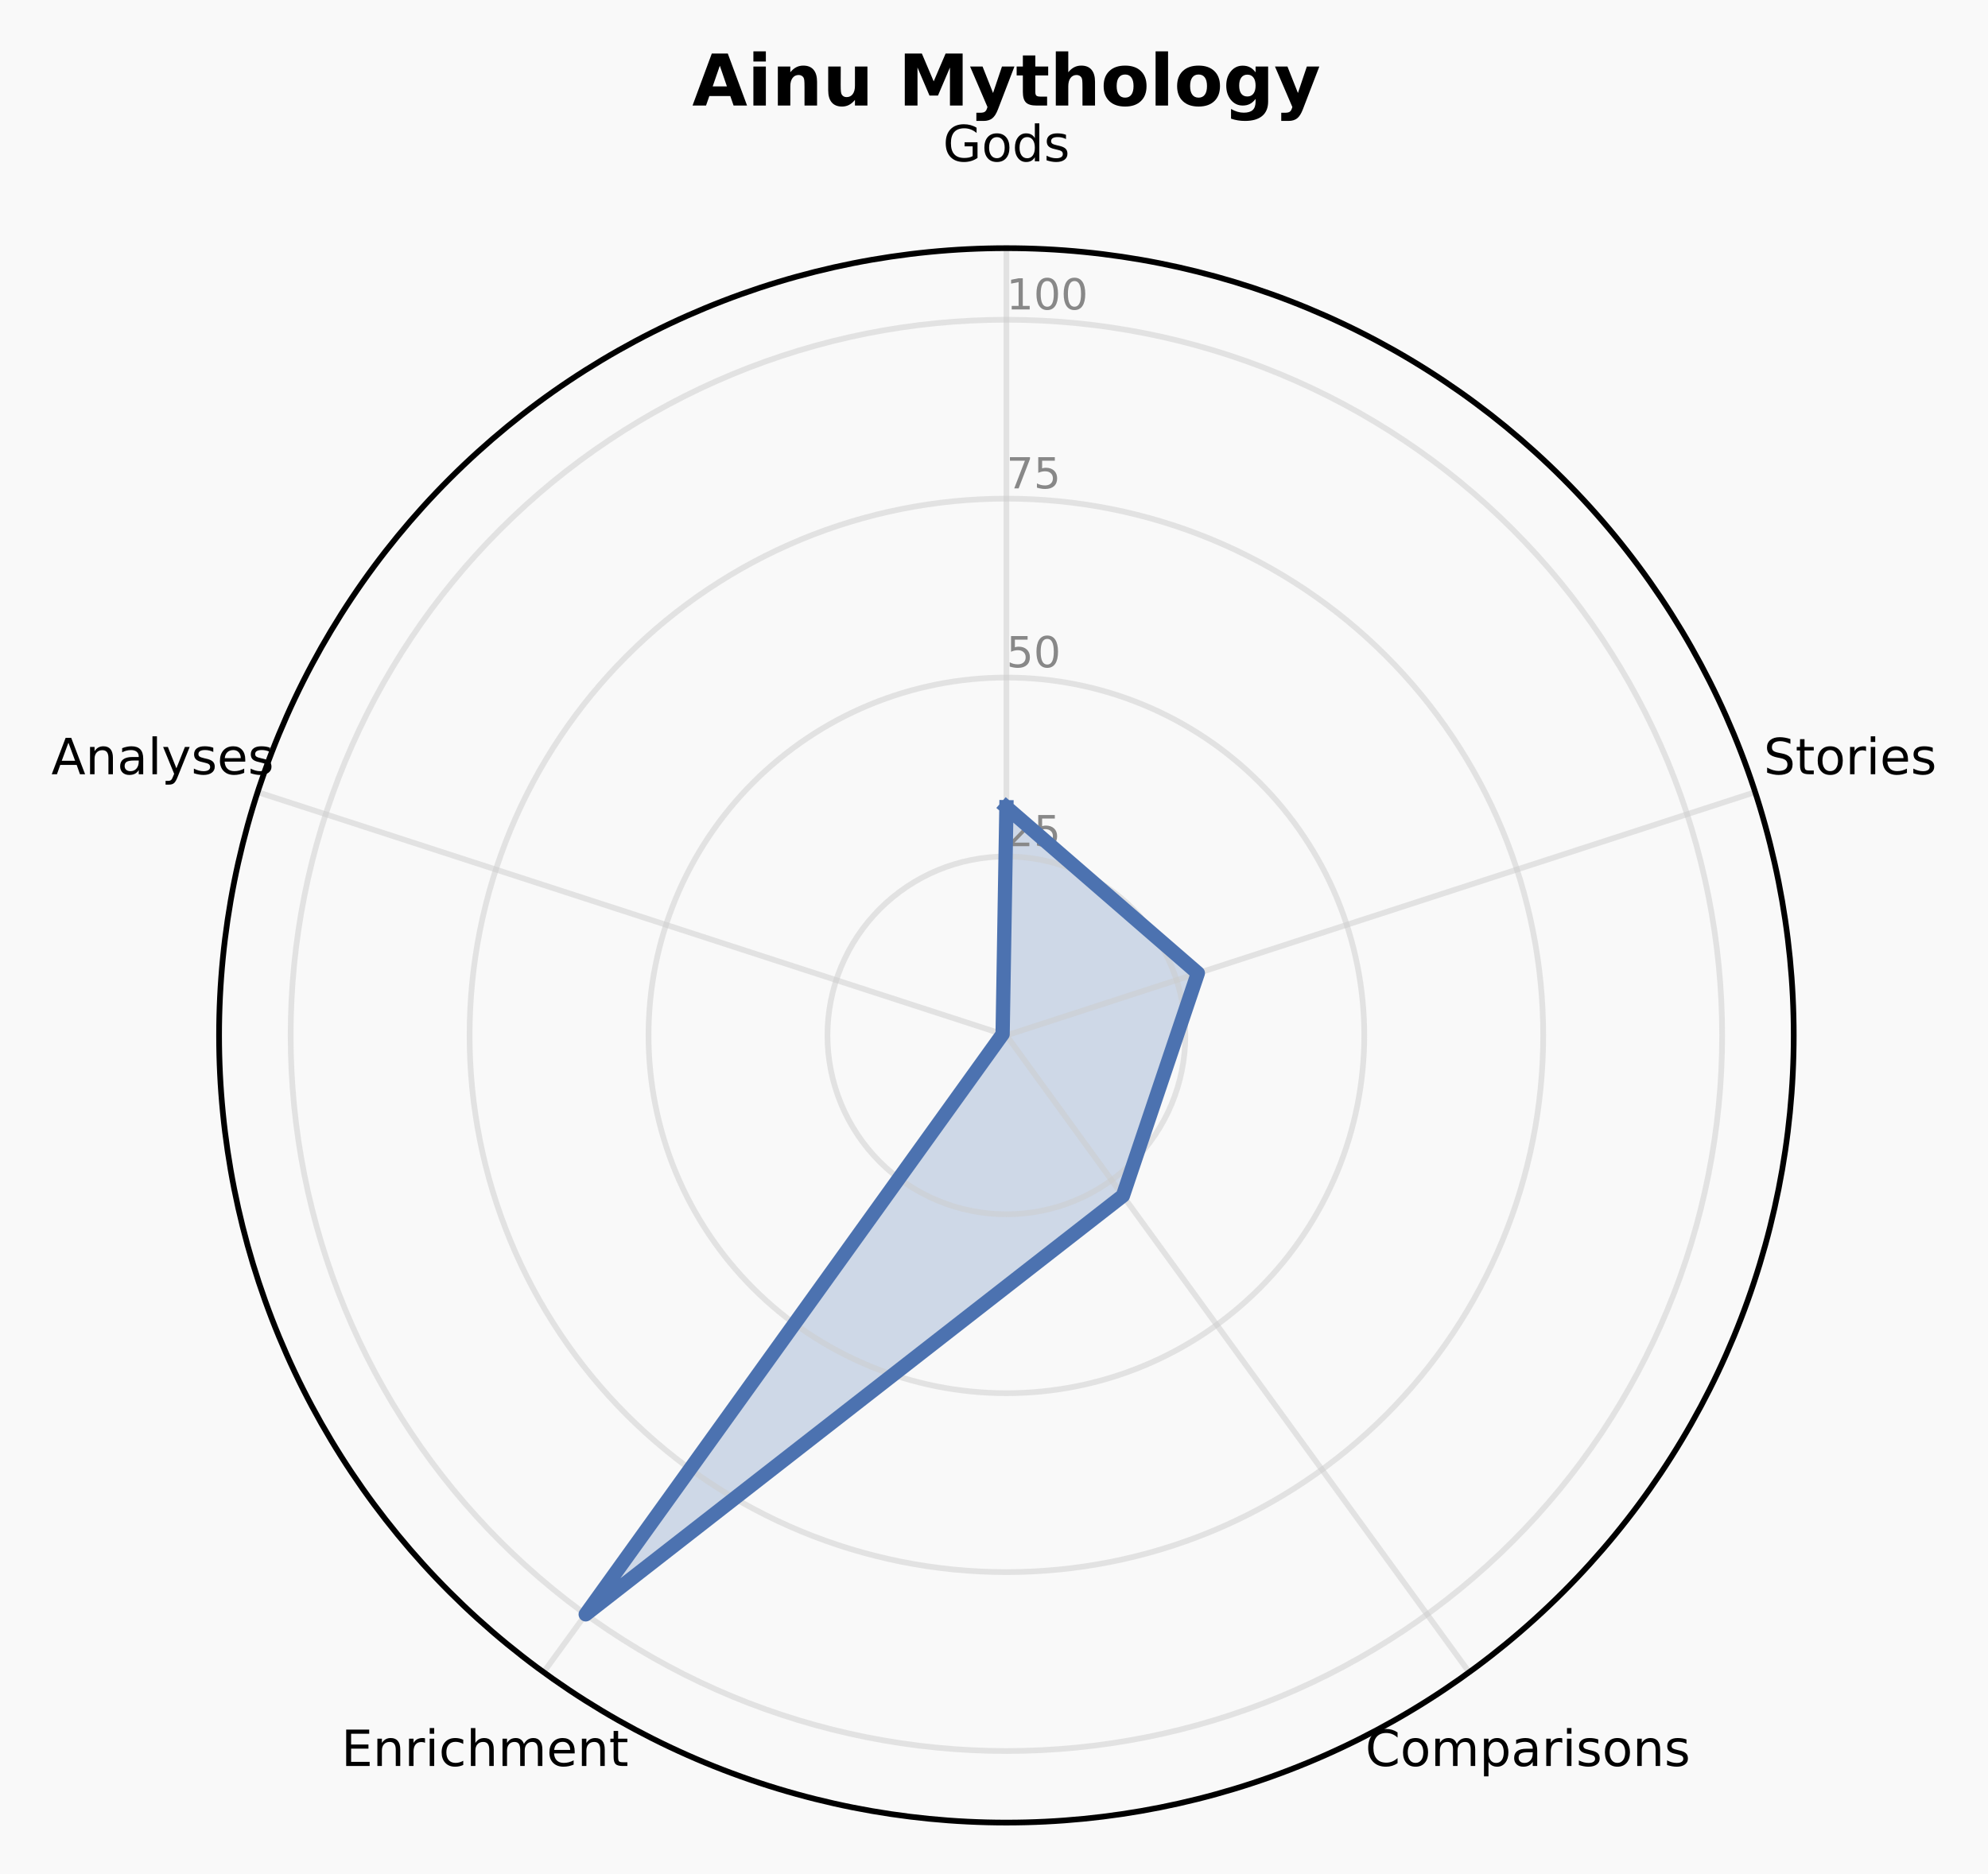
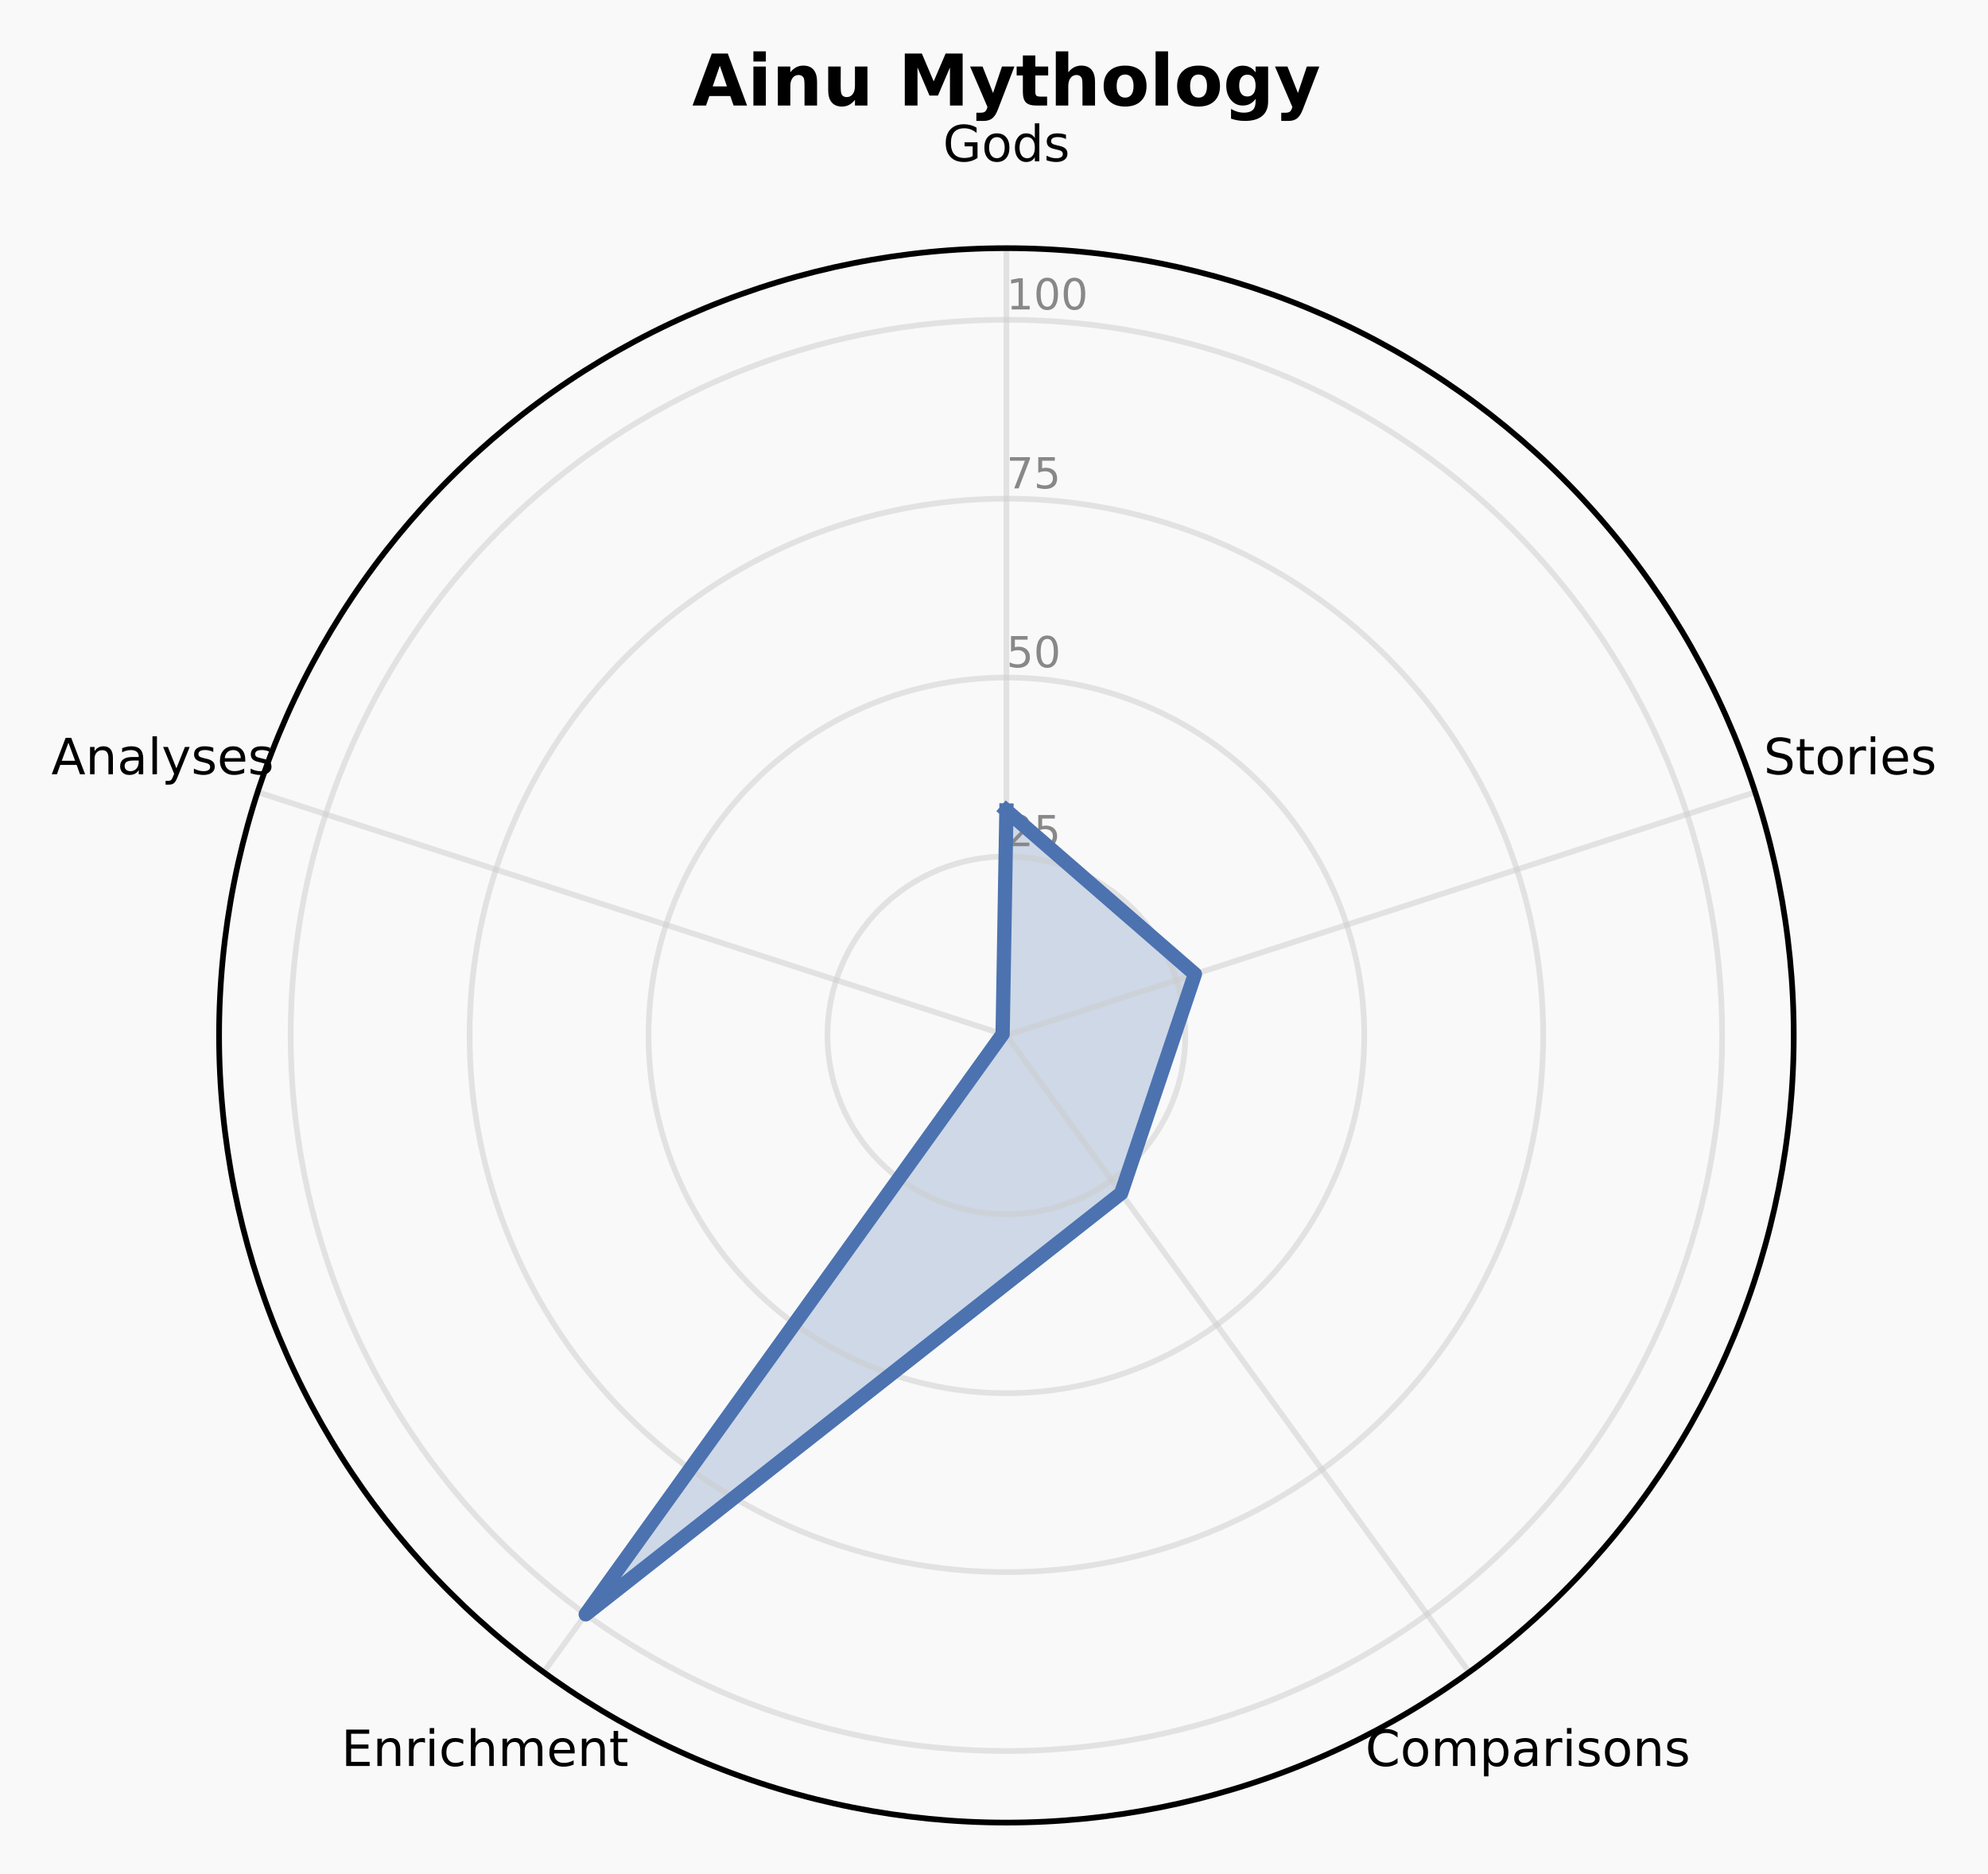
<svg xmlns="http://www.w3.org/2000/svg" xmlns:xlink="http://www.w3.org/1999/xlink" width="278.709pt" height="262.758pt" viewBox="0 0 278.709 262.758" version="1.1">
  <defs>
    <style type="text/css">*{stroke-linejoin: round; stroke-linecap: butt}</style>
  </defs>
  <g id="figure_1">
    <g id="patch_1">
      <path d="M 0 262.758  L 278.709 262.758  L 278.709 0  L 0 0  z " style="fill: #f9f9f9" />
    </g>
    <g id="axes_1">
      <g id="patch_2">
        <path d="M 251.473 145.178  C 251.473 130.683 248.618 116.329 243.071 102.938  C 237.524 89.546 229.393 77.377 219.143 67.128  C 208.894 56.878 196.725 48.748 183.334 43.201  C 169.942 37.654 155.588 34.798 141.093 34.798  C 126.598 34.798 112.244 37.654 98.853 43.201  C 85.461 48.748 73.293 56.878 63.043 67.128  C 52.794 77.377 44.663 89.546 39.116 102.938  C 33.569 116.329 30.714 130.683 30.714 145.178  C 30.714 159.673 33.569 174.027 39.116 187.418  C 44.663 200.81 52.794 212.979 63.043 223.228  C 73.293 233.478 85.461 241.609 98.853 247.155  C 112.244 252.702 126.598 255.558 141.093 255.558  C 155.588 255.558 169.942 252.702 183.334 247.155  C 196.725 241.609 208.894 233.478 219.143 223.228  C 229.393 212.979 237.524 200.81 243.071 187.418  C 248.618 174.027 251.473 159.673 251.473 145.178  M 141.093 145.178  C 141.093 145.178 141.093 145.178 141.093 145.178  C 141.093 145.178 141.093 145.178 141.093 145.178  C 141.093 145.178 141.093 145.178 141.093 145.178  C 141.093 145.178 141.093 145.178 141.093 145.178  C 141.093 145.178 141.093 145.178 141.093 145.178  C 141.093 145.178 141.093 145.178 141.093 145.178  C 141.093 145.178 141.093 145.178 141.093 145.178  C 141.093 145.178 141.093 145.178 141.093 145.178  C 141.093 145.178 141.093 145.178 141.093 145.178  C 141.093 145.178 141.093 145.178 141.093 145.178  C 141.093 145.178 141.093 145.178 141.093 145.178  C 141.093 145.178 141.093 145.178 141.093 145.178  C 141.093 145.178 141.093 145.178 141.093 145.178  C 141.093 145.178 141.093 145.178 141.093 145.178  C 141.093 145.178 141.093 145.178 141.093 145.178  C 141.093 145.178 141.093 145.178 141.093 145.178  z " style="fill: #f9f9f9" />
      </g>
      <g id="patch_3">
-         <path d="M 141.093 113.184  L 167.934 136.457  L 157.427 167.659  L 82.112 226.359  L 140.563 145.006  z " clip-path="url(#pe3daab862c)" style="fill: #4c72b0; opacity: 0.25; stroke: #4c72b0; stroke-linejoin: miter" />
+         <path d="M 141.093 113.641  L 167.521 136.591  L 157.179 167.318  L 82.112 226.359  L 140.563 145.006  z " clip-path="url(#p52f6b8d5e7)" style="fill: #4c72b0; opacity: 0.25; stroke: #4c72b0; stroke-linejoin: miter" />
      </g>
      <g id="matplotlib.axis_1">
        <g id="xtick_1">
          <g id="line2d_1">
-             <path d="M 141.093 145.178  L 141.093 34.798  " clip-path="url(#pe3daab862c)" style="fill: none; stroke: #cccccc; stroke-opacity: 0.5; stroke-width: 0.8; stroke-linecap: square" />
+             <path d="M 141.093 145.178  L 141.093 34.798  " clip-path="url(#p52f6b8d5e7)" style="fill: none; stroke: #cccccc; stroke-opacity: 0.5; stroke-width: 0.8; stroke-linecap: square" />
          </g>
          <g id="text_1">
            <g transform="translate(132.1945 22.61707) scale(0.07 -0.07)">
              <defs>
                <path id="DejaVuSans-2a" d="M 3809 666  L 3809 1919  L 2778 1919  L 2778 2438  L 4434 2438  L 4434 434  Q 4069 175 3628 42  Q 3188 -91 2688 -91  Q 1594 -91 976 548  Q 359 1188 359 2328  Q 359 3472 976 4111  Q 1594 4750 2688 4750  Q 3144 4750 3555 4637  Q 3966 4525 4313 4306  L 4313 3634  Q 3963 3931 3569 4081  Q 3175 4231 2741 4231  Q 1884 4231 1454 3753  Q 1025 3275 1025 2328  Q 1025 1384 1454 906  Q 1884 428 2741 428  Q 3075 428 3337 486  Q 3600 544 3809 666  z " transform="scale(0.015625)" />
                <path id="DejaVuSans-52" d="M 1959 3097  Q 1497 3097 1228 2736  Q 959 2375 959 1747  Q 959 1119 1226 758  Q 1494 397 1959 397  Q 2419 397 2687 759  Q 2956 1122 2956 1747  Q 2956 2369 2687 2733  Q 2419 3097 1959 3097  z M 1959 3584  Q 2709 3584 3137 3096  Q 3566 2609 3566 1747  Q 3566 888 3137 398  Q 2709 -91 1959 -91  Q 1206 -91 779 398  Q 353 888 353 1747  Q 353 2609 779 3096  Q 1206 3584 1959 3584  z " transform="scale(0.015625)" />
                <path id="DejaVuSans-47" d="M 2906 2969  L 2906 4863  L 3481 4863  L 3481 0  L 2906 0  L 2906 525  Q 2725 213 2448 61  Q 2172 -91 1784 -91  Q 1150 -91 751 415  Q 353 922 353 1747  Q 353 2572 751 3078  Q 1150 3584 1784 3584  Q 2172 3584 2448 3432  Q 2725 3281 2906 2969  z M 947 1747  Q 947 1113 1208 752  Q 1469 391 1925 391  Q 2381 391 2643 752  Q 2906 1113 2906 1747  Q 2906 2381 2643 2742  Q 2381 3103 1925 3103  Q 1469 3103 1208 2742  Q 947 2381 947 1747  z " transform="scale(0.015625)" />
                <path id="DejaVuSans-56" d="M 2834 3397  L 2834 2853  Q 2591 2978 2328 3040  Q 2066 3103 1784 3103  Q 1356 3103 1142 2972  Q 928 2841 928 2578  Q 928 2378 1081 2264  Q 1234 2150 1697 2047  L 1894 2003  Q 2506 1872 2764 1633  Q 3022 1394 3022 966  Q 3022 478 2636 193  Q 2250 -91 1575 -91  Q 1294 -91 989 -36  Q 684 19 347 128  L 347 722  Q 666 556 975 473  Q 1284 391 1588 391  Q 1994 391 2212 530  Q 2431 669 2431 922  Q 2431 1156 2273 1281  Q 2116 1406 1581 1522  L 1381 1569  Q 847 1681 609 1914  Q 372 2147 372 2553  Q 372 3047 722 3315  Q 1072 3584 1716 3584  Q 2034 3584 2315 3537  Q 2597 3491 2834 3397  z " transform="scale(0.015625)" />
              </defs>
              <use xlink:href="#DejaVuSans-2a" />
              <use xlink:href="#DejaVuSans-52" transform="translate(77.48438 0)" />
              <use xlink:href="#DejaVuSans-47" transform="translate(138.6719 0)" />
              <use xlink:href="#DejaVuSans-56" transform="translate(202.1562 0)" />
            </g>
          </g>
        </g>
        <g id="xtick_2">
          <g id="line2d_2">
-             <path d="M 141.093 145.178  L 246.07 111.069  " clip-path="url(#pe3daab862c)" style="fill: none; stroke: #cccccc; stroke-opacity: 0.5; stroke-width: 0.8; stroke-linecap: square" />
+             <path d="M 141.093 145.178  L 246.07 111.069  " clip-path="url(#p52f6b8d5e7)" style="fill: none; stroke: #cccccc; stroke-opacity: 0.5; stroke-width: 0.8; stroke-linecap: square" />
          </g>
          <g id="text_2">
            <g transform="translate(247.2616 108.5613) scale(0.07 -0.07)">
              <defs>
                <path id="DejaVuSans-36" d="M 3425 4513  L 3425 3897  Q 3066 4069 2747 4153  Q 2428 4238 2131 4238  Q 1616 4238 1336 4038  Q 1056 3838 1056 3469  Q 1056 3159 1242 3001  Q 1428 2844 1947 2747  L 2328 2669  Q 3034 2534 3370 2195  Q 3706 1856 3706 1288  Q 3706 609 3251 259  Q 2797 -91 1919 -91  Q 1588 -91 1214 -16  Q 841 59 441 206  L 441 856  Q 825 641 1194 531  Q 1563 422 1919 422  Q 2459 422 2753 634  Q 3047 847 3047 1241  Q 3047 1584 2836 1778  Q 2625 1972 2144 2069  L 1759 2144  Q 1053 2284 737 2584  Q 422 2884 422 3419  Q 422 4038 858 4394  Q 1294 4750 2059 4750  Q 2388 4750 2728 4690  Q 3069 4631 3425 4513  z " transform="scale(0.015625)" />
                <path id="DejaVuSans-57" d="M 1172 4494  L 1172 3500  L 2356 3500  L 2356 3053  L 1172 3053  L 1172 1153  Q 1172 725 1289 603  Q 1406 481 1766 481  L 2356 481  L 2356 0  L 1766 0  Q 1100 0 847 248  Q 594 497 594 1153  L 594 3053  L 172 3053  L 172 3500  L 594 3500  L 594 4494  L 1172 4494  z " transform="scale(0.015625)" />
                <path id="DejaVuSans-55" d="M 2631 2963  Q 2534 3019 2420 3045  Q 2306 3072 2169 3072  Q 1681 3072 1420 2755  Q 1159 2438 1159 1844  L 1159 0  L 581 0  L 581 3500  L 1159 3500  L 1159 2956  Q 1341 3275 1631 3429  Q 1922 3584 2338 3584  Q 2397 3584 2469 3576  Q 2541 3569 2628 3553  L 2631 2963  z " transform="scale(0.015625)" />
                <path id="DejaVuSans-4c" d="M 603 3500  L 1178 3500  L 1178 0  L 603 0  L 603 3500  z M 603 4863  L 1178 4863  L 1178 4134  L 603 4134  L 603 4863  z " transform="scale(0.015625)" />
                <path id="DejaVuSans-48" d="M 3597 1894  L 3597 1613  L 953 1613  Q 991 1019 1311 708  Q 1631 397 2203 397  Q 2534 397 2845 478  Q 3156 559 3463 722  L 3463 178  Q 3153 47 2828 -22  Q 2503 -91 2169 -91  Q 1331 -91 842 396  Q 353 884 353 1716  Q 353 2575 817 3079  Q 1281 3584 2069 3584  Q 2775 3584 3186 3129  Q 3597 2675 3597 1894  z M 3022 2063  Q 3016 2534 2758 2815  Q 2500 3097 2075 3097  Q 1594 3097 1305 2825  Q 1016 2553 972 2059  L 3022 2063  z " transform="scale(0.015625)" />
              </defs>
              <use xlink:href="#DejaVuSans-36" />
              <use xlink:href="#DejaVuSans-57" transform="translate(63.48438 0)" />
              <use xlink:href="#DejaVuSans-52" transform="translate(102.6875 0)" />
              <use xlink:href="#DejaVuSans-55" transform="translate(163.875 0)" />
              <use xlink:href="#DejaVuSans-4c" transform="translate(204.9844 0)" />
              <use xlink:href="#DejaVuSans-48" transform="translate(232.7656 0)" />
              <use xlink:href="#DejaVuSans-56" transform="translate(294.2969 0)" />
            </g>
          </g>
        </g>
        <g id="xtick_3">
          <g id="line2d_3">
-             <path d="M 141.093 145.178  L 205.973 234.477  " clip-path="url(#pe3daab862c)" style="fill: none; stroke: #cccccc; stroke-opacity: 0.5; stroke-width: 0.8; stroke-linecap: square" />
+             <path d="M 141.093 145.178  L 205.973 234.477  " clip-path="url(#p52f6b8d5e7)" style="fill: none; stroke: #cccccc; stroke-opacity: 0.5; stroke-width: 0.8; stroke-linecap: square" />
          </g>
          <g id="text_3">
            <g transform="translate(191.4228 247.6219) scale(0.07 -0.07)">
              <defs>
                <path id="DejaVuSans-26" d="M 4122 4306  L 4122 3641  Q 3803 3938 3442 4084  Q 3081 4231 2675 4231  Q 1875 4231 1450 3742  Q 1025 3253 1025 2328  Q 1025 1406 1450 917  Q 1875 428 2675 428  Q 3081 428 3442 575  Q 3803 722 4122 1019  L 4122 359  Q 3791 134 3420 21  Q 3050 -91 2638 -91  Q 1578 -91 968 557  Q 359 1206 359 2328  Q 359 3453 968 4101  Q 1578 4750 2638 4750  Q 3056 4750 3426 4639  Q 3797 4528 4122 4306  z " transform="scale(0.015625)" />
                <path id="DejaVuSans-50" d="M 3328 2828  Q 3544 3216 3844 3400  Q 4144 3584 4550 3584  Q 5097 3584 5394 3201  Q 5691 2819 5691 2113  L 5691 0  L 5113 0  L 5113 2094  Q 5113 2597 4934 2840  Q 4756 3084 4391 3084  Q 3944 3084 3684 2787  Q 3425 2491 3425 1978  L 3425 0  L 2847 0  L 2847 2094  Q 2847 2600 2669 2842  Q 2491 3084 2119 3084  Q 1678 3084 1418 2786  Q 1159 2488 1159 1978  L 1159 0  L 581 0  L 581 3500  L 1159 3500  L 1159 2956  Q 1356 3278 1631 3431  Q 1906 3584 2284 3584  Q 2666 3584 2933 3390  Q 3200 3197 3328 2828  z " transform="scale(0.015625)" />
                <path id="DejaVuSans-53" d="M 1159 525  L 1159 -1331  L 581 -1331  L 581 3500  L 1159 3500  L 1159 2969  Q 1341 3281 1617 3432  Q 1894 3584 2278 3584  Q 2916 3584 3314 3078  Q 3713 2572 3713 1747  Q 3713 922 3314 415  Q 2916 -91 2278 -91  Q 1894 -91 1617 61  Q 1341 213 1159 525  z M 3116 1747  Q 3116 2381 2855 2742  Q 2594 3103 2138 3103  Q 1681 3103 1420 2742  Q 1159 2381 1159 1747  Q 1159 1113 1420 752  Q 1681 391 2138 391  Q 2594 391 2855 752  Q 3116 1113 3116 1747  z " transform="scale(0.015625)" />
                <path id="DejaVuSans-44" d="M 2194 1759  Q 1497 1759 1228 1600  Q 959 1441 959 1056  Q 959 750 1161 570  Q 1363 391 1709 391  Q 2188 391 2477 730  Q 2766 1069 2766 1631  L 2766 1759  L 2194 1759  z M 3341 1997  L 3341 0  L 2766 0  L 2766 531  Q 2569 213 2275 61  Q 1981 -91 1556 -91  Q 1019 -91 701 211  Q 384 513 384 1019  Q 384 1609 779 1909  Q 1175 2209 1959 2209  L 2766 2209  L 2766 2266  Q 2766 2663 2505 2880  Q 2244 3097 1772 3097  Q 1472 3097 1187 3025  Q 903 2953 641 2809  L 641 3341  Q 956 3463 1253 3523  Q 1550 3584 1831 3584  Q 2591 3584 2966 3190  Q 3341 2797 3341 1997  z " transform="scale(0.015625)" />
                <path id="DejaVuSans-51" d="M 3513 2113  L 3513 0  L 2938 0  L 2938 2094  Q 2938 2591 2744 2837  Q 2550 3084 2163 3084  Q 1697 3084 1428 2787  Q 1159 2491 1159 1978  L 1159 0  L 581 0  L 581 3500  L 1159 3500  L 1159 2956  Q 1366 3272 1645 3428  Q 1925 3584 2291 3584  Q 2894 3584 3203 3211  Q 3513 2838 3513 2113  z " transform="scale(0.015625)" />
              </defs>
              <use xlink:href="#DejaVuSans-26" />
              <use xlink:href="#DejaVuSans-52" transform="translate(69.82812 0)" />
              <use xlink:href="#DejaVuSans-50" transform="translate(131.0156 0)" />
              <use xlink:href="#DejaVuSans-53" transform="translate(228.4219 0)" />
              <use xlink:href="#DejaVuSans-44" transform="translate(291.9062 0)" />
              <use xlink:href="#DejaVuSans-55" transform="translate(353.1875 0)" />
              <use xlink:href="#DejaVuSans-4c" transform="translate(394.2969 0)" />
              <use xlink:href="#DejaVuSans-56" transform="translate(422.0781 0)" />
              <use xlink:href="#DejaVuSans-52" transform="translate(474.1719 0)" />
              <use xlink:href="#DejaVuSans-51" transform="translate(535.3594 0)" />
              <use xlink:href="#DejaVuSans-56" transform="translate(598.7344 0)" />
            </g>
          </g>
        </g>
        <g id="xtick_4">
          <g id="line2d_4">
-             <path d="M 141.093 145.178  L 76.214 234.477  " clip-path="url(#pe3daab862c)" style="fill: none; stroke: #cccccc; stroke-opacity: 0.5; stroke-width: 0.8; stroke-linecap: square" />
+             <path d="M 141.093 145.178  L 76.214 234.477  " clip-path="url(#p52f6b8d5e7)" style="fill: none; stroke: #cccccc; stroke-opacity: 0.5; stroke-width: 0.8; stroke-linecap: square" />
          </g>
          <g id="text_4">
            <g transform="translate(47.8483 247.6219) scale(0.07 -0.07)">
              <defs>
                <path id="DejaVuSans-28" d="M 628 4666  L 3578 4666  L 3578 4134  L 1259 4134  L 1259 2753  L 3481 2753  L 3481 2222  L 1259 2222  L 1259 531  L 3634 531  L 3634 0  L 628 0  L 628 4666  z " transform="scale(0.015625)" />
                <path id="DejaVuSans-46" d="M 3122 3366  L 3122 2828  Q 2878 2963 2633 3030  Q 2388 3097 2138 3097  Q 1578 3097 1268 2742  Q 959 2388 959 1747  Q 959 1106 1268 751  Q 1578 397 2138 397  Q 2388 397 2633 464  Q 2878 531 3122 666  L 3122 134  Q 2881 22 2623 -34  Q 2366 -91 2075 -91  Q 1284 -91 818 406  Q 353 903 353 1747  Q 353 2603 823 3093  Q 1294 3584 2113 3584  Q 2378 3584 2631 3529  Q 2884 3475 3122 3366  z " transform="scale(0.015625)" />
                <path id="DejaVuSans-4b" d="M 3513 2113  L 3513 0  L 2938 0  L 2938 2094  Q 2938 2591 2744 2837  Q 2550 3084 2163 3084  Q 1697 3084 1428 2787  Q 1159 2491 1159 1978  L 1159 0  L 581 0  L 581 4863  L 1159 4863  L 1159 2956  Q 1366 3272 1645 3428  Q 1925 3584 2291 3584  Q 2894 3584 3203 3211  Q 3513 2838 3513 2113  z " transform="scale(0.015625)" />
              </defs>
              <use xlink:href="#DejaVuSans-28" />
              <use xlink:href="#DejaVuSans-51" transform="translate(63.1875 0)" />
              <use xlink:href="#DejaVuSans-55" transform="translate(126.5625 0)" />
              <use xlink:href="#DejaVuSans-4c" transform="translate(167.6719 0)" />
              <use xlink:href="#DejaVuSans-46" transform="translate(195.4531 0)" />
              <use xlink:href="#DejaVuSans-4b" transform="translate(250.4375 0)" />
              <use xlink:href="#DejaVuSans-50" transform="translate(313.8125 0)" />
              <use xlink:href="#DejaVuSans-48" transform="translate(411.2188 0)" />
              <use xlink:href="#DejaVuSans-51" transform="translate(472.75 0)" />
              <use xlink:href="#DejaVuSans-57" transform="translate(536.125 0)" />
            </g>
          </g>
        </g>
        <g id="xtick_5">
          <g id="line2d_5">
-             <path d="M 141.093 145.178  L 36.116 111.069  " clip-path="url(#pe3daab862c)" style="fill: none; stroke: #cccccc; stroke-opacity: 0.5; stroke-width: 0.8; stroke-linecap: square" />
+             <path d="M 141.093 145.178  L 36.116 111.069  " clip-path="url(#p52f6b8d5e7)" style="fill: none; stroke: #cccccc; stroke-opacity: 0.5; stroke-width: 0.8; stroke-linecap: square" />
          </g>
          <g id="text_5">
            <g transform="translate(7.2 108.5613) scale(0.07 -0.07)">
              <defs>
                <path id="DejaVuSans-24" d="M 2188 4044  L 1331 1722  L 3047 1722  L 2188 4044  z M 1831 4666  L 2547 4666  L 4325 0  L 3669 0  L 3244 1197  L 1141 1197  L 716 0  L 50 0  L 1831 4666  z " transform="scale(0.015625)" />
                <path id="DejaVuSans-4f" d="M 603 4863  L 1178 4863  L 1178 0  L 603 0  L 603 4863  z " transform="scale(0.015625)" />
                <path id="DejaVuSans-5c" d="M 2059 -325  Q 1816 -950 1584 -1140  Q 1353 -1331 966 -1331  L 506 -1331  L 506 -850  L 844 -850  Q 1081 -850 1212 -737  Q 1344 -625 1503 -206  L 1606 56  L 191 3500  L 800 3500  L 1894 763  L 2988 3500  L 3597 3500  L 2059 -325  z " transform="scale(0.015625)" />
              </defs>
              <use xlink:href="#DejaVuSans-24" />
              <use xlink:href="#DejaVuSans-51" transform="translate(68.40625 0)" />
              <use xlink:href="#DejaVuSans-44" transform="translate(131.7812 0)" />
              <use xlink:href="#DejaVuSans-4f" transform="translate(193.0625 0)" />
              <use xlink:href="#DejaVuSans-5c" transform="translate(220.8438 0)" />
              <use xlink:href="#DejaVuSans-56" transform="translate(280.0312 0)" />
              <use xlink:href="#DejaVuSans-48" transform="translate(332.125 0)" />
              <use xlink:href="#DejaVuSans-56" transform="translate(393.6562 0)" />
            </g>
          </g>
        </g>
      </g>
      <g id="matplotlib.axis_2">
        <g id="ytick_1">
          <g id="line2d_6">
-             <path d="M 141.093 120.092  C 144.388 120.092 147.65 120.741 150.693 122.001  C 153.737 123.262 156.503 125.11 158.832 127.439  C 161.161 129.769 163.009 132.534 164.27 135.578  C 165.531 138.621 166.18 141.884 166.18 145.178  C 166.18 148.472 165.531 151.735 164.27 154.778  C 163.009 157.822 161.161 160.587 158.832 162.917  C 156.503 165.246 153.737 167.094 150.693 168.355  C 147.65 169.615 144.388 170.264 141.093 170.264  C 137.799 170.264 134.537 169.615 131.493 168.355  C 128.45 167.094 125.684 165.246 123.355 162.917  C 121.025 160.587 119.177 157.822 117.917 154.778  C 116.656 151.735 116.007 148.472 116.007 145.178  C 116.007 141.884 116.656 138.621 117.917 135.578  C 119.177 132.534 121.025 129.769 123.355 127.439  C 125.684 125.11 128.45 123.262 131.493 122.001  C 134.537 120.741 137.799 120.092 141.093 120.092  " clip-path="url(#pe3daab862c)" style="fill: none; stroke: #cccccc; stroke-opacity: 0.5; stroke-width: 0.8; stroke-linecap: square" />
+             <path d="M 141.093 120.092  C 144.388 120.092 147.65 120.741 150.693 122.001  C 153.737 123.262 156.503 125.11 158.832 127.439  C 161.161 129.769 163.009 132.534 164.27 135.578  C 165.531 138.621 166.18 141.884 166.18 145.178  C 166.18 148.472 165.531 151.735 164.27 154.778  C 163.009 157.822 161.161 160.587 158.832 162.917  C 156.503 165.246 153.737 167.094 150.693 168.355  C 147.65 169.615 144.388 170.264 141.093 170.264  C 137.799 170.264 134.537 169.615 131.493 168.355  C 128.45 167.094 125.684 165.246 123.355 162.917  C 121.025 160.587 119.177 157.822 117.917 154.778  C 116.656 151.735 116.007 148.472 116.007 145.178  C 116.007 141.884 116.656 138.621 117.917 135.578  C 119.177 132.534 121.025 129.769 123.355 127.439  C 125.684 125.11 128.45 123.262 131.493 122.001  C 134.537 120.741 137.799 120.092 141.093 120.092  " clip-path="url(#p52f6b8d5e7)" style="fill: none; stroke: #cccccc; stroke-opacity: 0.5; stroke-width: 0.8; stroke-linecap: square" />
          </g>
          <g id="text_6">
            <g style="fill: #888888" transform="translate(141.0933 118.6504) scale(0.06 -0.06)">
              <defs>
                <path id="DejaVuSans-15" d="M 1228 531  L 3431 531  L 3431 0  L 469 0  L 469 531  Q 828 903 1448 1529  Q 2069 2156 2228 2338  Q 2531 2678 2651 2914  Q 2772 3150 2772 3378  Q 2772 3750 2511 3984  Q 2250 4219 1831 4219  Q 1534 4219 1204 4116  Q 875 4013 500 3803  L 500 4441  Q 881 4594 1212 4672  Q 1544 4750 1819 4750  Q 2544 4750 2975 4387  Q 3406 4025 3406 3419  Q 3406 3131 3298 2873  Q 3191 2616 2906 2266  Q 2828 2175 2409 1742  Q 1991 1309 1228 531  z " transform="scale(0.015625)" />
                <path id="DejaVuSans-18" d="M 691 4666  L 3169 4666  L 3169 4134  L 1269 4134  L 1269 2991  Q 1406 3038 1543 3061  Q 1681 3084 1819 3084  Q 2600 3084 3056 2656  Q 3513 2228 3513 1497  Q 3513 744 3044 326  Q 2575 -91 1722 -91  Q 1428 -91 1123 -41  Q 819 9 494 109  L 494 744  Q 775 591 1075 516  Q 1375 441 1709 441  Q 2250 441 2565 725  Q 2881 1009 2881 1497  Q 2881 1984 2565 2268  Q 2250 2553 1709 2553  Q 1456 2553 1204 2497  Q 953 2441 691 2322  L 691 4666  z " transform="scale(0.015625)" />
              </defs>
              <use xlink:href="#DejaVuSans-15" />
              <use xlink:href="#DejaVuSans-18" transform="translate(63.625 0)" />
            </g>
          </g>
        </g>
        <g id="ytick_2">
          <g id="line2d_7">
-             <path d="M 141.093 95.005  C 147.682 95.005 154.206 96.303 160.293 98.825  C 166.381 101.346 171.912 105.042 176.571 109.701  C 181.229 114.36 184.925 119.891 187.447 125.978  C 189.968 132.065 191.266 138.589 191.266 145.178  C 191.266 151.767 189.968 158.291 187.447 164.378  C 184.925 170.465 181.229 175.997 176.571 180.655  C 171.912 185.314 166.381 189.01 160.293 191.531  C 154.206 194.053 147.682 195.351 141.093 195.351  C 134.505 195.351 127.98 194.053 121.893 191.531  C 115.806 189.01 110.275 185.314 105.616 180.655  C 100.957 175.997 97.261 170.465 94.74 164.378  C 92.219 158.291 90.921 151.767 90.921 145.178  C 90.921 138.589 92.219 132.065 94.74 125.978  C 97.261 119.891 100.957 114.36 105.616 109.701  C 110.275 105.042 115.806 101.346 121.893 98.825  C 127.98 96.303 134.505 95.005 141.093 95.005  " clip-path="url(#pe3daab862c)" style="fill: none; stroke: #cccccc; stroke-opacity: 0.5; stroke-width: 0.8; stroke-linecap: square" />
+             <path d="M 141.093 95.005  C 147.682 95.005 154.206 96.303 160.293 98.825  C 166.381 101.346 171.912 105.042 176.571 109.701  C 181.229 114.36 184.925 119.891 187.447 125.978  C 189.968 132.065 191.266 138.589 191.266 145.178  C 191.266 151.767 189.968 158.291 187.447 164.378  C 184.925 170.465 181.229 175.997 176.571 180.655  C 171.912 185.314 166.381 189.01 160.293 191.531  C 154.206 194.053 147.682 195.351 141.093 195.351  C 134.505 195.351 127.98 194.053 121.893 191.531  C 115.806 189.01 110.275 185.314 105.616 180.655  C 100.957 175.997 97.261 170.465 94.74 164.378  C 92.219 158.291 90.921 151.767 90.921 145.178  C 90.921 138.589 92.219 132.065 94.74 125.978  C 97.261 119.891 100.957 114.36 105.616 109.701  C 110.275 105.042 115.806 101.346 121.893 98.825  C 127.98 96.303 134.505 95.005 141.093 95.005  " clip-path="url(#p52f6b8d5e7)" style="fill: none; stroke: #cccccc; stroke-opacity: 0.5; stroke-width: 0.8; stroke-linecap: square" />
          </g>
          <g id="text_7">
            <g style="fill: #888888" transform="translate(141.0933 93.56408) scale(0.06 -0.06)">
              <defs>
                <path id="DejaVuSans-13" d="M 2034 4250  Q 1547 4250 1301 3770  Q 1056 3291 1056 2328  Q 1056 1369 1301 889  Q 1547 409 2034 409  Q 2525 409 2770 889  Q 3016 1369 3016 2328  Q 3016 3291 2770 3770  Q 2525 4250 2034 4250  z M 2034 4750  Q 2819 4750 3233 4129  Q 3647 3509 3647 2328  Q 3647 1150 3233 529  Q 2819 -91 2034 -91  Q 1250 -91 836 529  Q 422 1150 422 2328  Q 422 3509 836 4129  Q 1250 4750 2034 4750  z " transform="scale(0.015625)" />
              </defs>
              <use xlink:href="#DejaVuSans-18" />
              <use xlink:href="#DejaVuSans-13" transform="translate(63.625 0)" />
            </g>
          </g>
        </g>
        <g id="ytick_3">
          <g id="line2d_8">
-             <path d="M 141.093 69.919  C 150.976 69.919 160.763 71.866 169.894 75.648  C 179.024 79.43 187.321 84.974 194.309 91.962  C 201.298 98.95 206.841 107.247 210.623 116.378  C 214.405 125.508 216.352 135.295 216.352 145.178  C 216.352 155.061 214.405 164.848 210.623 173.978  C 206.841 183.109 201.298 191.406 194.309 198.394  C 187.321 205.382 179.024 210.926 169.894 214.708  C 160.763 218.49 150.976 220.437 141.093 220.437  C 131.21 220.437 121.424 218.49 112.293 214.708  C 103.162 210.926 94.866 205.382 87.877 198.394  C 80.889 191.406 75.345 183.109 71.563 173.978  C 67.781 164.848 65.834 155.061 65.834 145.178  C 65.834 135.295 67.781 125.508 71.563 116.378  C 75.345 107.247 80.889 98.95 87.877 91.962  C 94.866 84.974 103.162 79.43 112.293 75.648  C 121.424 71.866 131.21 69.919 141.093 69.919  " clip-path="url(#pe3daab862c)" style="fill: none; stroke: #cccccc; stroke-opacity: 0.5; stroke-width: 0.8; stroke-linecap: square" />
+             <path d="M 141.093 69.919  C 150.976 69.919 160.763 71.866 169.894 75.648  C 179.024 79.43 187.321 84.974 194.309 91.962  C 201.298 98.95 206.841 107.247 210.623 116.378  C 214.405 125.508 216.352 135.295 216.352 145.178  C 216.352 155.061 214.405 164.848 210.623 173.978  C 206.841 183.109 201.298 191.406 194.309 198.394  C 187.321 205.382 179.024 210.926 169.894 214.708  C 160.763 218.49 150.976 220.437 141.093 220.437  C 131.21 220.437 121.424 218.49 112.293 214.708  C 103.162 210.926 94.866 205.382 87.877 198.394  C 80.889 191.406 75.345 183.109 71.563 173.978  C 67.781 164.848 65.834 155.061 65.834 145.178  C 65.834 135.295 67.781 125.508 71.563 116.378  C 75.345 107.247 80.889 98.95 87.877 91.962  C 94.866 84.974 103.162 79.43 112.293 75.648  C 121.424 71.866 131.21 69.919 141.093 69.919  " clip-path="url(#p52f6b8d5e7)" style="fill: none; stroke: #cccccc; stroke-opacity: 0.5; stroke-width: 0.8; stroke-linecap: square" />
          </g>
          <g id="text_8">
            <g style="fill: #888888" transform="translate(141.0933 68.47781) scale(0.06 -0.06)">
              <defs>
                <path id="DejaVuSans-1a" d="M 525 4666  L 3525 4666  L 3525 4397  L 1831 0  L 1172 0  L 2766 4134  L 525 4134  L 525 4666  z " transform="scale(0.015625)" />
              </defs>
              <use xlink:href="#DejaVuSans-1a" />
              <use xlink:href="#DejaVuSans-18" transform="translate(63.625 0)" />
            </g>
          </g>
        </g>
        <g id="ytick_4">
          <g id="line2d_9">
-             <path d="M 141.093 44.833  C 154.27 44.833 167.32 47.429 179.494 52.471  C 191.668 57.514 202.73 64.906 212.048 74.223  C 221.366 83.541 228.757 94.603 233.8 106.778  C 238.843 118.952 241.438 132.001 241.438 145.178  C 241.438 158.355 238.843 171.404 233.8 183.578  C 228.757 195.753 221.366 206.815 212.048 216.133  C 202.73 225.45 191.668 232.842 179.494 237.885  C 167.32 242.927 154.27 245.523 141.093 245.523  C 127.916 245.523 114.867 242.927 102.693 237.885  C 90.519 232.842 79.456 225.45 70.139 216.133  C 60.821 206.815 53.429 195.753 48.387 183.578  C 43.344 171.404 40.748 158.355 40.748 145.178  C 40.748 132.001 43.344 118.952 48.387 106.778  C 53.429 94.603 60.821 83.541 70.139 74.223  C 79.456 64.906 90.519 57.514 102.693 52.471  C 114.867 47.429 127.916 44.833 141.093 44.833  " clip-path="url(#pe3daab862c)" style="fill: none; stroke: #cccccc; stroke-opacity: 0.5; stroke-width: 0.8; stroke-linecap: square" />
+             <path d="M 141.093 44.833  C 154.27 44.833 167.32 47.429 179.494 52.471  C 191.668 57.514 202.73 64.906 212.048 74.223  C 221.366 83.541 228.757 94.603 233.8 106.778  C 238.843 118.952 241.438 132.001 241.438 145.178  C 241.438 158.355 238.843 171.404 233.8 183.578  C 228.757 195.753 221.366 206.815 212.048 216.133  C 202.73 225.45 191.668 232.842 179.494 237.885  C 167.32 242.927 154.27 245.523 141.093 245.523  C 127.916 245.523 114.867 242.927 102.693 237.885  C 90.519 232.842 79.456 225.45 70.139 216.133  C 60.821 206.815 53.429 195.753 48.387 183.578  C 43.344 171.404 40.748 158.355 40.748 145.178  C 40.748 132.001 43.344 118.952 48.387 106.778  C 53.429 94.603 60.821 83.541 70.139 74.223  C 79.456 64.906 90.519 57.514 102.693 52.471  C 114.867 47.429 127.916 44.833 141.093 44.833  " clip-path="url(#p52f6b8d5e7)" style="fill: none; stroke: #cccccc; stroke-opacity: 0.5; stroke-width: 0.8; stroke-linecap: square" />
          </g>
          <g id="text_9">
            <g style="fill: #888888" transform="translate(141.0933 43.39154) scale(0.06 -0.06)">
              <defs>
                <path id="DejaVuSans-14" d="M 794 531  L 1825 531  L 1825 4091  L 703 3866  L 703 4441  L 1819 4666  L 2450 4666  L 2450 531  L 3481 531  L 3481 0  L 794 0  L 794 531  z " transform="scale(0.015625)" />
              </defs>
              <use xlink:href="#DejaVuSans-14" />
              <use xlink:href="#DejaVuSans-13" transform="translate(63.625 0)" />
              <use xlink:href="#DejaVuSans-13" transform="translate(127.25 0)" />
            </g>
          </g>
        </g>
      </g>
      <g id="line2d_10">
-         <path d="M 141.093 113.184  L 167.934 136.457  L 157.427 167.659  L 82.112 226.359  L 140.563 145.006  L 141.093 113.184  " clip-path="url(#pe3daab862c)" style="fill: none; stroke: #4c72b0; stroke-width: 2; stroke-linecap: square" />
+         <path d="M 141.093 113.641  L 167.521 136.591  L 157.179 167.318  L 82.112 226.359  L 140.563 145.006  L 141.093 113.641  " clip-path="url(#p52f6b8d5e7)" style="fill: none; stroke: #4c72b0; stroke-width: 2; stroke-linecap: square" />
      </g>
      <g id="patch_4">
        <path d="M 141.093 34.798  C 126.598 34.798 112.244 37.654 98.853 43.201  C 85.461 48.748 73.293 56.878 63.043 67.128  C 52.794 77.377 44.663 89.546 39.116 102.938  C 33.569 116.329 30.714 130.683 30.714 145.178  C 30.714 159.673 33.569 174.027 39.116 187.418  C 44.663 200.81 52.794 212.979 63.043 223.228  C 73.293 233.478 85.461 241.609 98.853 247.155  C 112.244 252.702 126.598 255.558 141.093 255.558  C 155.588 255.558 169.942 252.702 183.334 247.155  C 196.725 241.609 208.894 233.478 219.143 223.228  C 229.393 212.979 237.524 200.81 243.071 187.418  C 248.618 174.027 251.473 159.673 251.473 145.178  C 251.473 130.683 248.618 116.329 243.071 102.938  C 237.524 89.546 229.393 77.377 219.143 67.128  C 208.894 56.878 196.725 48.748 183.334 43.201  C 169.942 37.654 155.588 34.798 141.093 34.798  " style="fill: none; stroke: #000000; stroke-width: 0.8; stroke-linejoin: miter; stroke-linecap: square" />
      </g>
      <g id="text_10">
        <g transform="translate(97.04327 14.79844) scale(0.1 -0.1)">
          <defs>
            <path id="DejaVuSans-Bold-24" d="M 3419 850  L 1538 850  L 1241 0  L 31 0  L 1759 4666  L 3194 4666  L 4922 0  L 3713 0  L 3419 850  z M 1838 1716  L 3116 1716  L 2478 3572  L 1838 1716  z " transform="scale(0.015625)" />
            <path id="DejaVuSans-Bold-4c" d="M 538 3500  L 1656 3500  L 1656 0  L 538 0  L 538 3500  z M 538 4863  L 1656 4863  L 1656 3950  L 538 3950  L 538 4863  z " transform="scale(0.015625)" />
            <path id="DejaVuSans-Bold-51" d="M 4056 2131  L 4056 0  L 2931 0  L 2931 347  L 2931 1631  Q 2931 2084 2911 2256  Q 2891 2428 2841 2509  Q 2775 2619 2662 2680  Q 2550 2741 2406 2741  Q 2056 2741 1856 2470  Q 1656 2200 1656 1722  L 1656 0  L 538 0  L 538 3500  L 1656 3500  L 1656 2988  Q 1909 3294 2193 3439  Q 2478 3584 2822 3584  Q 3428 3584 3742 3212  Q 4056 2841 4056 2131  z " transform="scale(0.015625)" />
            <path id="DejaVuSans-Bold-58" d="M 500 1363  L 500 3500  L 1625 3500  L 1625 3150  Q 1625 2866 1622 2436  Q 1619 2006 1619 1863  Q 1619 1441 1641 1255  Q 1663 1069 1716 984  Q 1784 875 1895 815  Q 2006 756 2150 756  Q 2500 756 2700 1025  Q 2900 1294 2900 1772  L 2900 3500  L 4019 3500  L 4019 0  L 2900 0  L 2900 506  Q 2647 200 2364 54  Q 2081 -91 1741 -91  Q 1134 -91 817 281  Q 500 653 500 1363  z " transform="scale(0.015625)" />
            <path id="DejaVuSans-Bold-3" transform="scale(0.015625)" />
            <path id="DejaVuSans-Bold-30" d="M 588 4666  L 2119 4666  L 3181 2169  L 4250 4666  L 5778 4666  L 5778 0  L 4641 0  L 4641 3413  L 3566 897  L 2803 897  L 1728 3413  L 1728 0  L 588 0  L 588 4666  z " transform="scale(0.015625)" />
            <path id="DejaVuSans-Bold-5c" d="M 78 3500  L 1197 3500  L 2138 1125  L 2938 3500  L 4056 3500  L 2584 -331  Q 2363 -916 2067 -1148  Q 1772 -1381 1288 -1381  L 641 -1381  L 641 -647  L 991 -647  Q 1275 -647 1404 -556  Q 1534 -466 1606 -231  L 1638 -134  L 78 3500  z " transform="scale(0.015625)" />
            <path id="DejaVuSans-Bold-57" d="M 1759 4494  L 1759 3500  L 2913 3500  L 2913 2700  L 1759 2700  L 1759 1216  Q 1759 972 1856 886  Q 1953 800 2241 800  L 2816 800  L 2816 0  L 1856 0  Q 1194 0 917 276  Q 641 553 641 1216  L 641 2700  L 84 2700  L 84 3500  L 641 3500  L 641 4494  L 1759 4494  z " transform="scale(0.015625)" />
            <path id="DejaVuSans-Bold-4b" d="M 4056 2131  L 4056 0  L 2931 0  L 2931 347  L 2931 1625  Q 2931 2084 2911 2256  Q 2891 2428 2841 2509  Q 2775 2619 2662 2680  Q 2550 2741 2406 2741  Q 2056 2741 1856 2470  Q 1656 2200 1656 1722  L 1656 0  L 538 0  L 538 4863  L 1656 4863  L 1656 2988  Q 1909 3294 2193 3439  Q 2478 3584 2822 3584  Q 3428 3584 3742 3212  Q 4056 2841 4056 2131  z " transform="scale(0.015625)" />
            <path id="DejaVuSans-Bold-52" d="M 2203 2784  Q 1831 2784 1636 2517  Q 1441 2250 1441 1747  Q 1441 1244 1636 976  Q 1831 709 2203 709  Q 2569 709 2762 976  Q 2956 1244 2956 1747  Q 2956 2250 2762 2517  Q 2569 2784 2203 2784  z M 2203 3584  Q 3106 3584 3614 3096  Q 4122 2609 4122 1747  Q 4122 884 3614 396  Q 3106 -91 2203 -91  Q 1297 -91 786 396  Q 275 884 275 1747  Q 275 2609 786 3096  Q 1297 3584 2203 3584  z " transform="scale(0.015625)" />
            <path id="DejaVuSans-Bold-4f" d="M 538 4863  L 1656 4863  L 1656 0  L 538 0  L 538 4863  z " transform="scale(0.015625)" />
            <path id="DejaVuSans-Bold-4a" d="M 2919 594  Q 2688 288 2409 144  Q 2131 0 1766 0  Q 1125 0 706 504  Q 288 1009 288 1791  Q 288 2575 706 3076  Q 1125 3578 1766 3578  Q 2131 3578 2409 3434  Q 2688 3291 2919 2981  L 2919 3500  L 4044 3500  L 4044 353  Q 4044 -491 3511 -936  Q 2978 -1381 1966 -1381  Q 1638 -1381 1331 -1331  Q 1025 -1281 716 -1178  L 716 -306  Q 1009 -475 1290 -558  Q 1572 -641 1856 -641  Q 2406 -641 2662 -400  Q 2919 -159 2919 353  L 2919 594  z M 2181 2772  Q 1834 2772 1640 2515  Q 1447 2259 1447 1791  Q 1447 1309 1634 1061  Q 1822 813 2181 813  Q 2531 813 2725 1069  Q 2919 1325 2919 1791  Q 2919 2259 2725 2515  Q 2531 2772 2181 2772  z " transform="scale(0.015625)" />
          </defs>
          <use xlink:href="#DejaVuSans-Bold-24" />
          <use xlink:href="#DejaVuSans-Bold-4c" transform="translate(77.39062 0)" />
          <use xlink:href="#DejaVuSans-Bold-51" transform="translate(111.6719 0)" />
          <use xlink:href="#DejaVuSans-Bold-58" transform="translate(182.8594 0)" />
          <use xlink:href="#DejaVuSans-Bold-3" transform="translate(254.0469 0)" />
          <use xlink:href="#DejaVuSans-Bold-30" transform="translate(288.8594 0)" />
          <use xlink:href="#DejaVuSans-Bold-5c" transform="translate(388.375 0)" />
          <use xlink:href="#DejaVuSans-Bold-57" transform="translate(453.5625 0)" />
          <use xlink:href="#DejaVuSans-Bold-4b" transform="translate(501.3594 0)" />
          <use xlink:href="#DejaVuSans-Bold-52" transform="translate(572.5469 0)" />
          <use xlink:href="#DejaVuSans-Bold-4f" transform="translate(641.25 0)" />
          <use xlink:href="#DejaVuSans-Bold-52" transform="translate(675.5312 0)" />
          <use xlink:href="#DejaVuSans-Bold-4a" transform="translate(744.2344 0)" />
          <use xlink:href="#DejaVuSans-Bold-5c" transform="translate(815.8125 0)" />
        </g>
      </g>
    </g>
  </g>
  <defs>
-     <clipPath id="pe3daab862c">
+     <clipPath id="p52f6b8d5e7">
      <path d="M 251.473 145.178  C 251.473 130.683 248.618 116.329 243.071 102.938  C 237.524 89.546 229.393 77.377 219.143 67.128  C 208.894 56.878 196.725 48.748 183.334 43.201  C 169.942 37.654 155.588 34.798 141.093 34.798  C 126.598 34.798 112.244 37.654 98.853 43.201  C 85.461 48.748 73.293 56.878 63.043 67.128  C 52.794 77.377 44.663 89.546 39.116 102.938  C 33.569 116.329 30.714 130.683 30.714 145.178  C 30.714 159.673 33.569 174.027 39.116 187.418  C 44.663 200.81 52.794 212.979 63.043 223.228  C 73.293 233.478 85.461 241.609 98.853 247.155  C 112.244 252.702 126.598 255.558 141.093 255.558  C 155.588 255.558 169.942 252.702 183.334 247.155  C 196.725 241.609 208.894 233.478 219.143 223.228  C 229.393 212.979 237.524 200.81 243.071 187.418  C 248.618 174.027 251.473 159.673 251.473 145.178  M 141.093 145.178  C 141.093 145.178 141.093 145.178 141.093 145.178  C 141.093 145.178 141.093 145.178 141.093 145.178  C 141.093 145.178 141.093 145.178 141.093 145.178  C 141.093 145.178 141.093 145.178 141.093 145.178  C 141.093 145.178 141.093 145.178 141.093 145.178  C 141.093 145.178 141.093 145.178 141.093 145.178  C 141.093 145.178 141.093 145.178 141.093 145.178  C 141.093 145.178 141.093 145.178 141.093 145.178  C 141.093 145.178 141.093 145.178 141.093 145.178  C 141.093 145.178 141.093 145.178 141.093 145.178  C 141.093 145.178 141.093 145.178 141.093 145.178  C 141.093 145.178 141.093 145.178 141.093 145.178  C 141.093 145.178 141.093 145.178 141.093 145.178  C 141.093 145.178 141.093 145.178 141.093 145.178  C 141.093 145.178 141.093 145.178 141.093 145.178  C 141.093 145.178 141.093 145.178 141.093 145.178  z " />
    </clipPath>
  </defs>
</svg>
